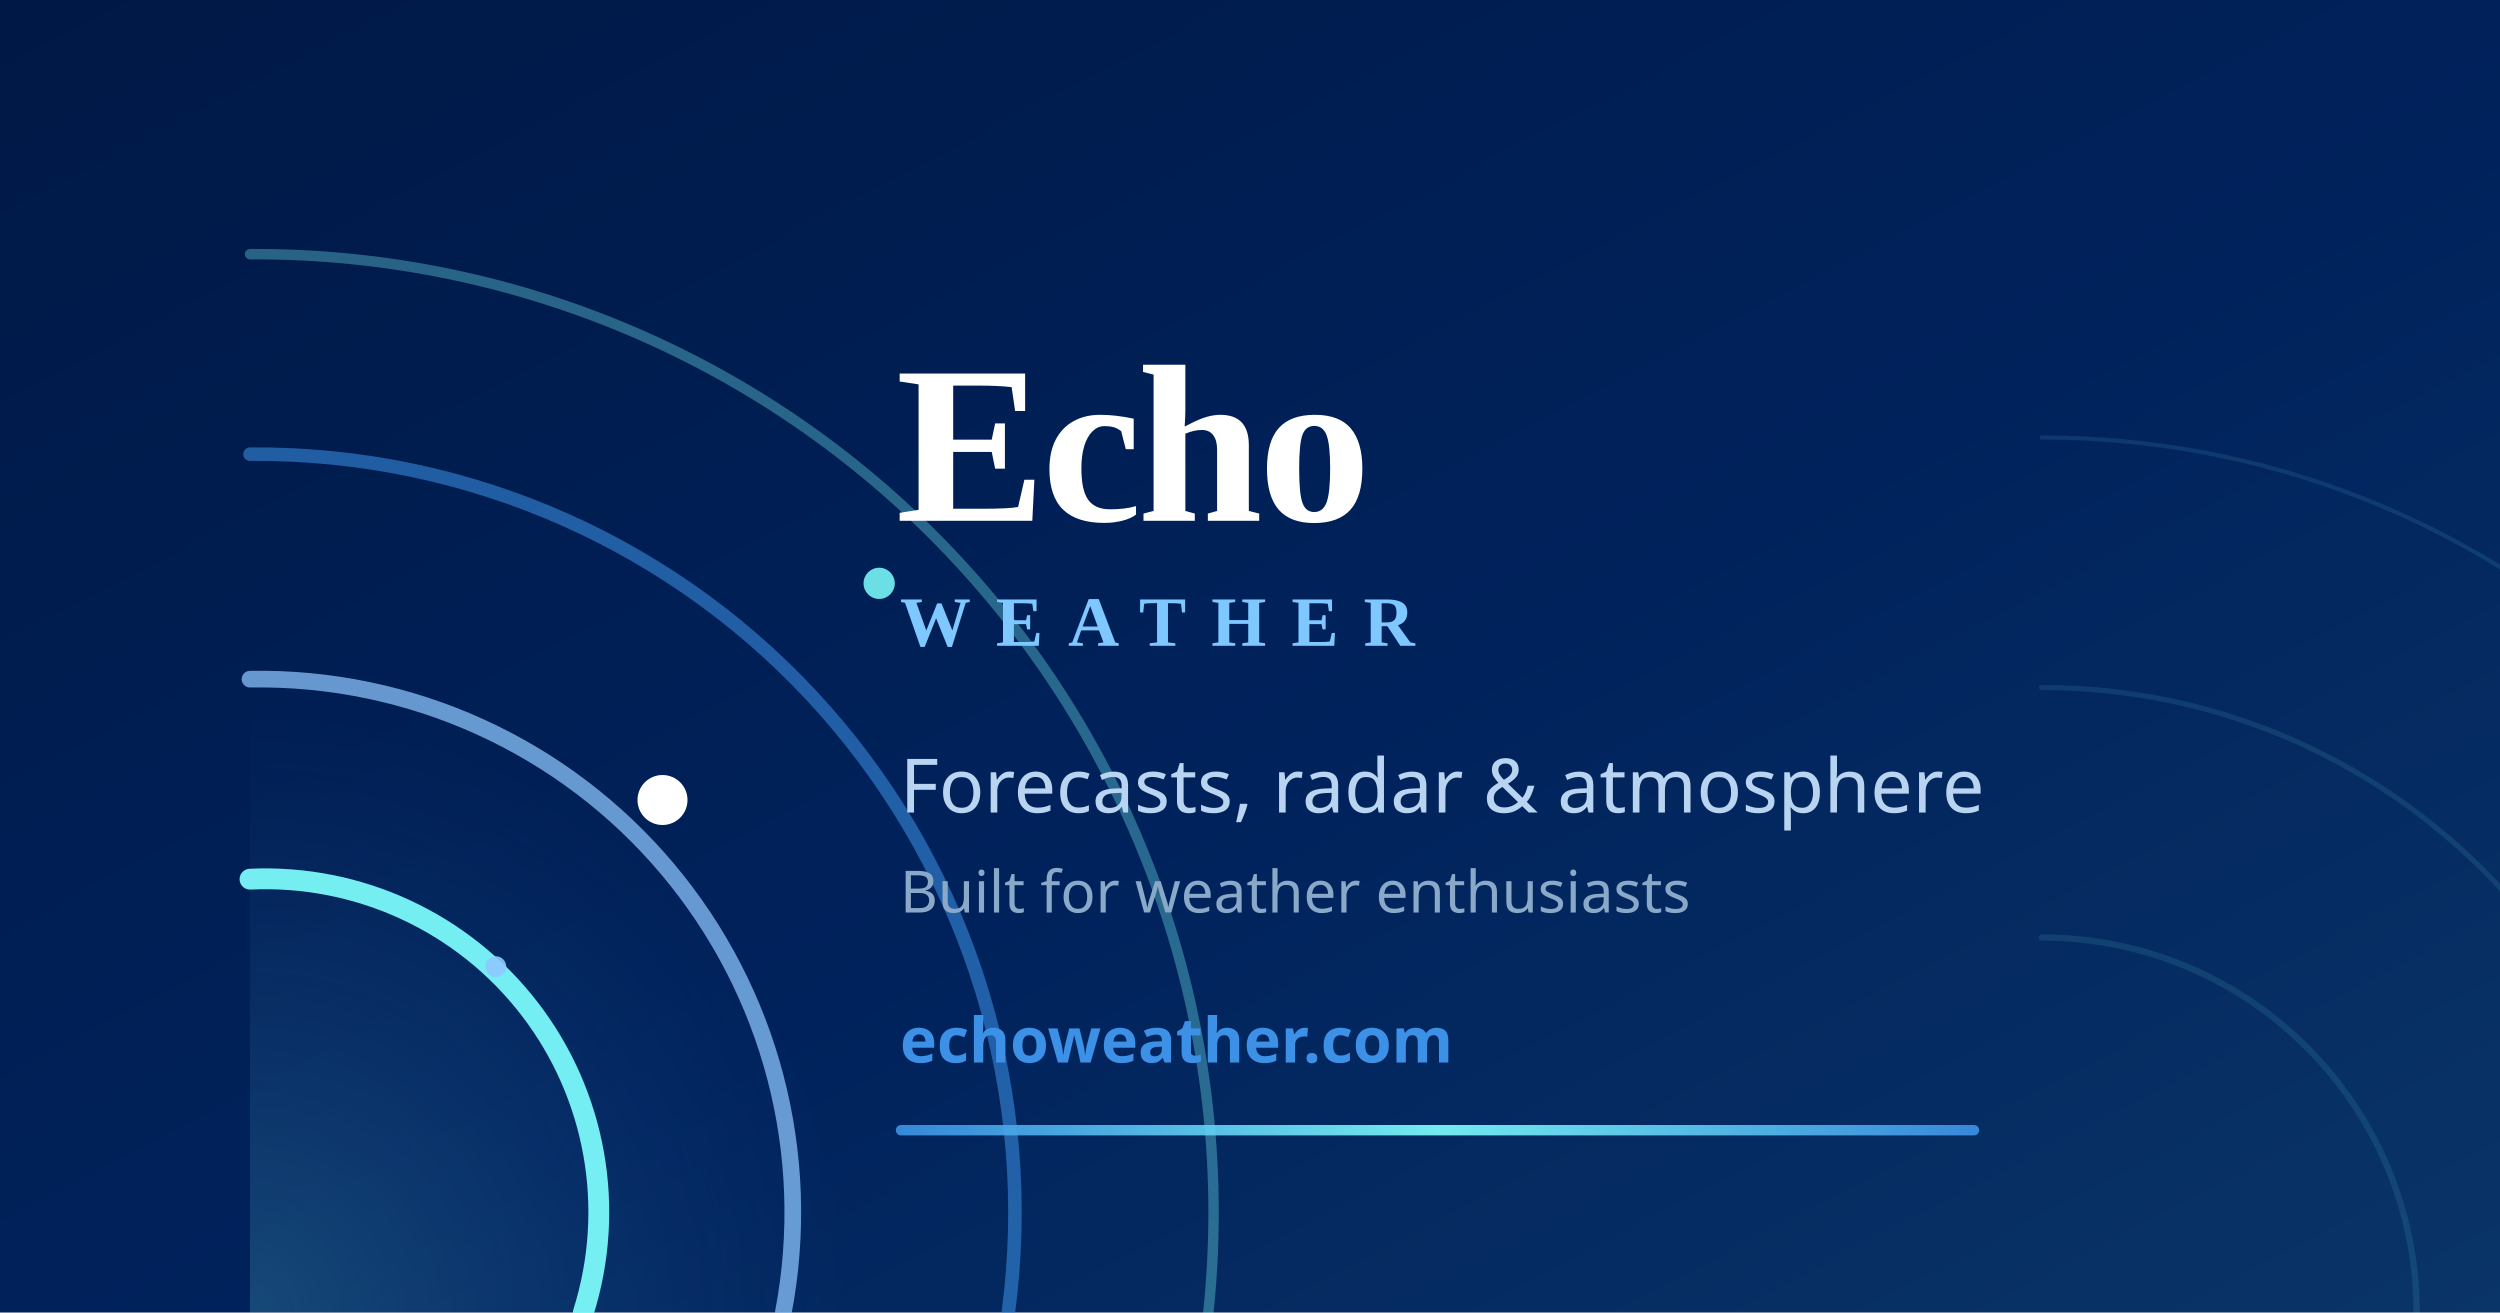
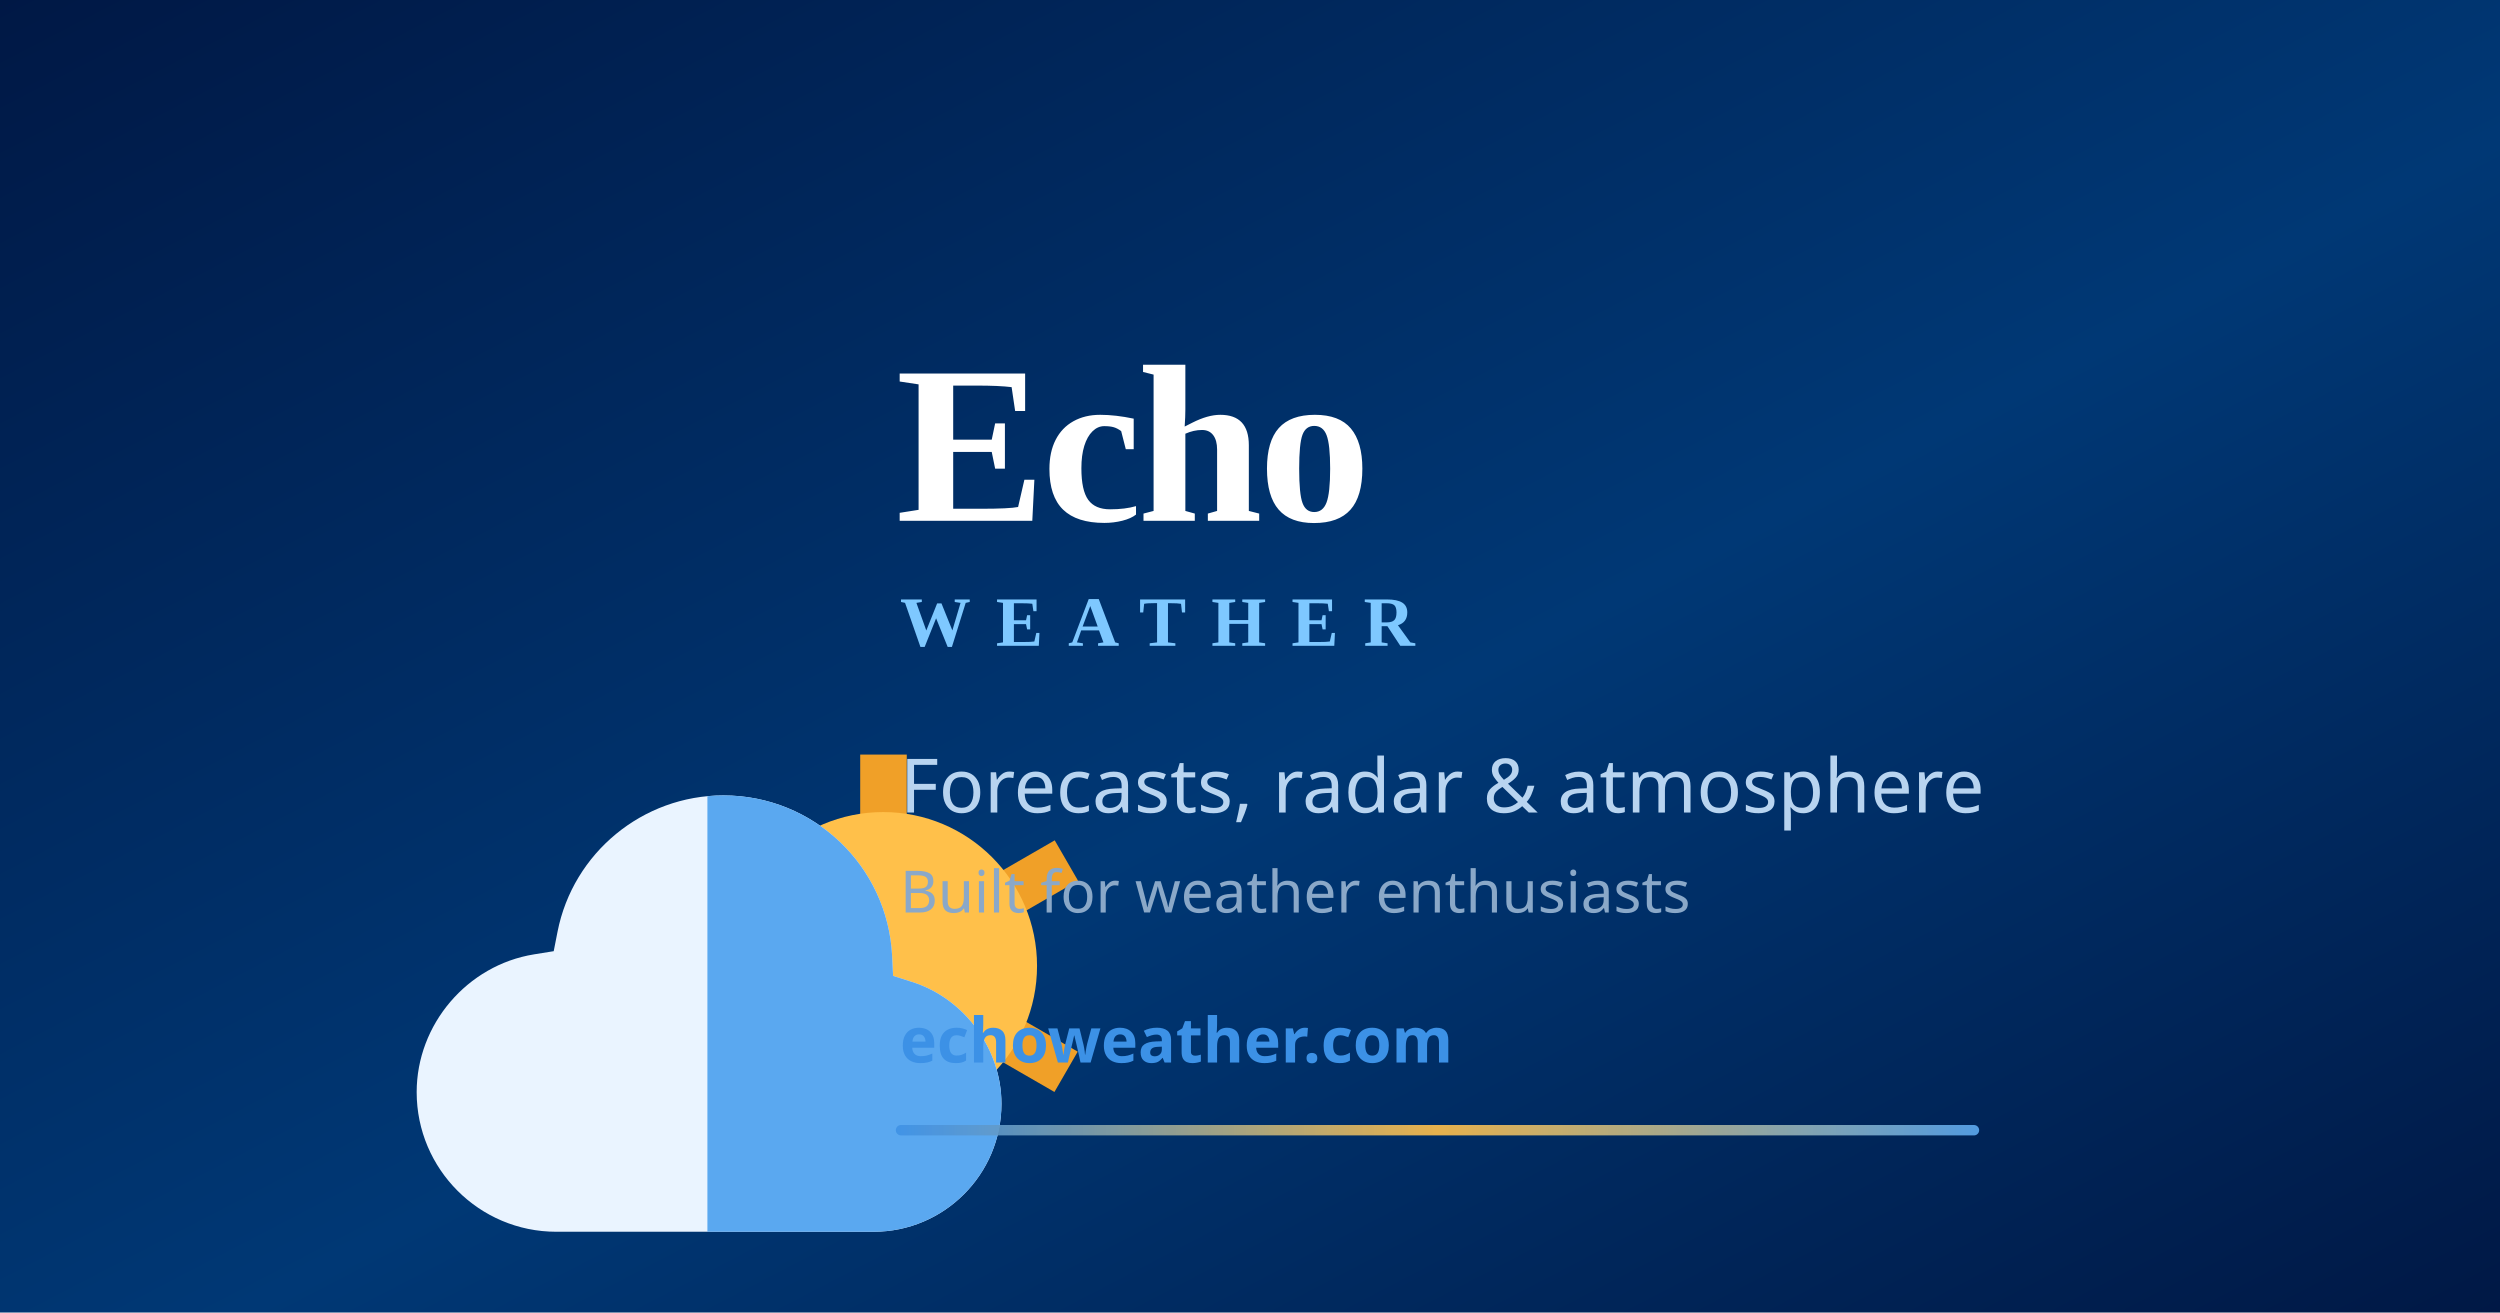
<svg xmlns="http://www.w3.org/2000/svg" width="1200" height="630" viewBox="0 0 1200 630" role="img" aria-label="Echo Weather">
  <defs>
    <linearGradient id="bg" x1="0" y1="0" x2="1" y2="1">
      <stop offset="0%" stop-color="#001845" />
-       <stop offset="55%" stop-color="#00225c" />
-       <stop offset="100%" stop-color="#0a3568" />
+       <stop offset="55%" stop-color="#003875" />
+       <stop offset="100%" stop-color="#001845" />
    </linearGradient>
-     <radialGradient id="originGlow" cx="0" cy="1" r="0.8">
-       <stop offset="0%" stop-color="#7fffff" stop-opacity="0.35" />
-       <stop offset="100%" stop-color="#3c91e6" stop-opacity="0" />
-     </radialGradient>
    <linearGradient id="accentBar" x1="0" y1="0" x2="1" y2="0">
      <stop offset="0%" stop-color="#3c91e6" />
-       <stop offset="50%" stop-color="#7fffff" />
-       <stop offset="100%" stop-color="#3c91e6" />
+       <stop offset="50%" stop-color="#FFC04A" />
+       <stop offset="100%" stop-color="#5aa8f0" />
    </linearGradient>
    <filter id="softGlow" x="-20%" y="-20%" width="140%" height="140%">
      <feGaussianBlur stdDeviation="18" result="b" />
      <feMerge>
        <feMergeNode in="b" />
        <feMergeNode in="SourceGraphic" />
      </feMerge>
    </filter>
  </defs>
  <rect width="1200" height="630" fill="url(#bg)" />
-   <g opacity="0.1" stroke="#7fffff" fill="none" stroke-linecap="round" transform="translate(980 630)">
-     <path d="M 0 -180 A 180 180 0 0 1 180 0" stroke-width="3" />
-     <path d="M 0 -300 A 300 300 0 0 1 300 0" stroke-width="2.5" />
-     <path d="M 0 -420 A 420 420 0 0 1 420 0" stroke-width="2" />
-   </g>
-   <g transform="translate(120 630)" fill="none" stroke-linecap="round">
-     <rect x="0" y="-360" width="360" height="360" fill="url(#originGlow)" opacity="0.5" />
-     <path d="M 0 -208 A 160 160 0 0 1 160 0" stroke="#7fffff" stroke-width="10" opacity="0.92" />
-     <path d="M 0 -304 A 256 256 0 0 1 256 0" stroke="#8ec8ff" stroke-width="8" opacity="0.72" />
-     <path d="M 0 -412 A 364 364 0 0 1 364 0" stroke="#3c91e6" stroke-width="6.5" opacity="0.55" />
-     <path d="M 0 -508 A 460 460 0 0 1 460 0" stroke="#7fffff" stroke-width="5" opacity="0.32" />
-     <circle cx="198" cy="-246" r="12" fill="#ffffff" stroke="none" />
-     <circle cx="302" cy="-350" r="7.5" fill="#7fffff" stroke="none" opacity="0.85" />
-     <circle cx="118" cy="-166" r="5" fill="#8ec8ff" stroke="none" opacity="0.9" />
+   <g transform="translate(200 318) scale(0.62)">
+     <rect x="343.387" y="71.286" fill="#F0A028" width="36.046" height="50.645" />
+     <polygon fill="#F0A028" points="467.92,275.957 449.897,307.173 493.757,332.498 502.769,316.888 511.78,301.281" />
+     <polygon fill="#F0A028" points="468.139,194.212 512,168.889 502.988,153.28 493.977,137.672 450.116,162.994 459.128,178.602" />
+     <circle cx="361.189" cy="234.895" r="119.098" fill="#FFC04A" />
+     <path fill="#EAF4FF" d="M452.744,341.694c0-42.633-28.497-81.461-69.299-94.422l-14.597-4.638l-0.738-15.299c-3.362-69.779-60.762-124.441-130.677-124.441c-62.36,0-116.348,44.388-128.376,105.548l-2.959,15.058l-15.15,2.442C39.098,234.297,0,280.168,0,332.639c0,59.591,48.483,108.073,108.073,108.073h245.652C408.324,440.713,452.744,396.292,452.744,341.694z" />
+     <path fill="#5aa8f0" d="M383.445,247.273l-14.597-4.638l-0.738-15.299c-3.362-69.779-60.762-124.441-130.677-124.441c-4.159,0-8.276,0.213-12.349,0.598v337.221h128.643c54.598,0,99.017-44.421,99.017-99.019C452.744,299.06,424.247,260.234,383.445,247.273z" />
  </g>
  <g font-family="Georgia, 'Times New Roman', serif">
    <text x="430" y="250" fill="#ffffff" font-size="108" font-weight="700" letter-spacing="-2">Echo</text>
    <text x="432" y="310" fill="#7ec8ff" font-size="34" font-weight="600" letter-spacing="12">WEATHER</text>
    <text x="432" y="390" fill="#b8d4f0" font-size="36" font-family="'Segoe UI', system-ui, sans-serif" font-weight="500">Forecasts, radar &amp; atmosphere</text>
    <text x="432" y="438" fill="#8aa8c8" font-size="28" font-family="'Segoe UI', system-ui, sans-serif">Built for weather enthusiasts</text>
    <text x="432" y="510" fill="#3c91e6" font-size="30" font-family="'Segoe UI', system-ui, sans-serif" font-weight="600">echoweather.com</text>
  </g>
  <rect x="430" y="540" width="520" height="5" rx="2.5" fill="url(#accentBar)" opacity="0.9" />
</svg>
